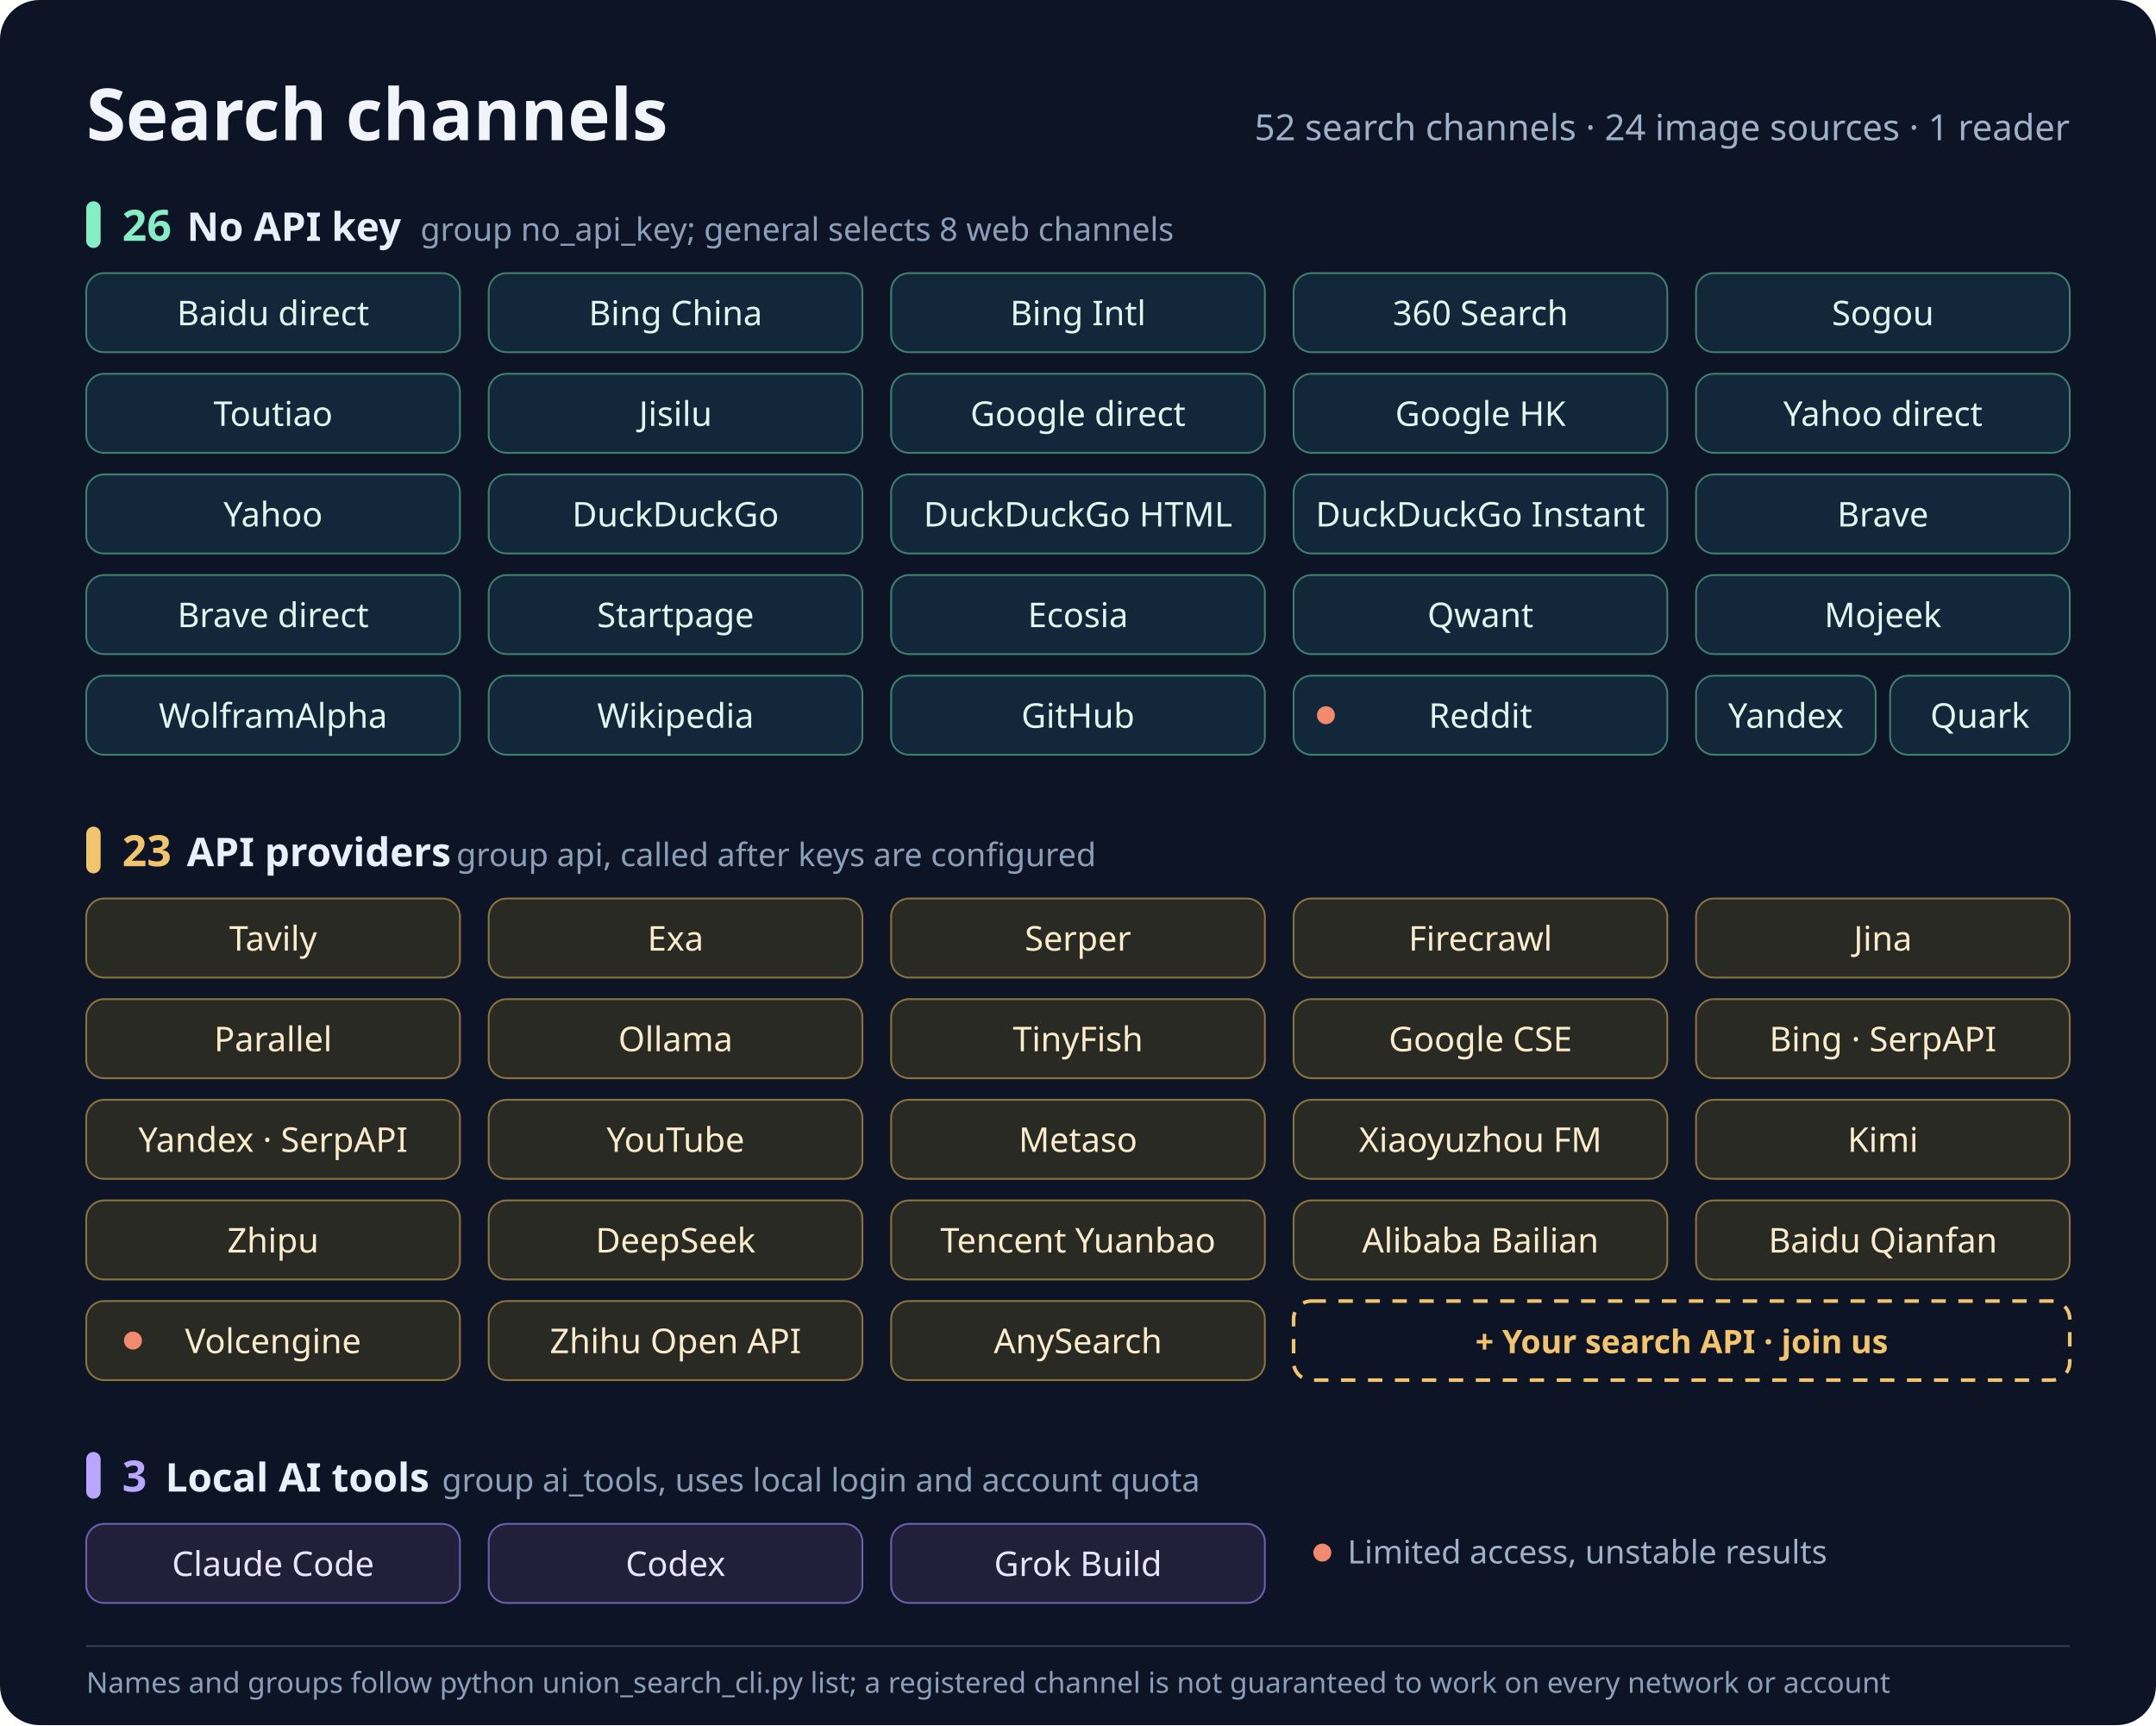
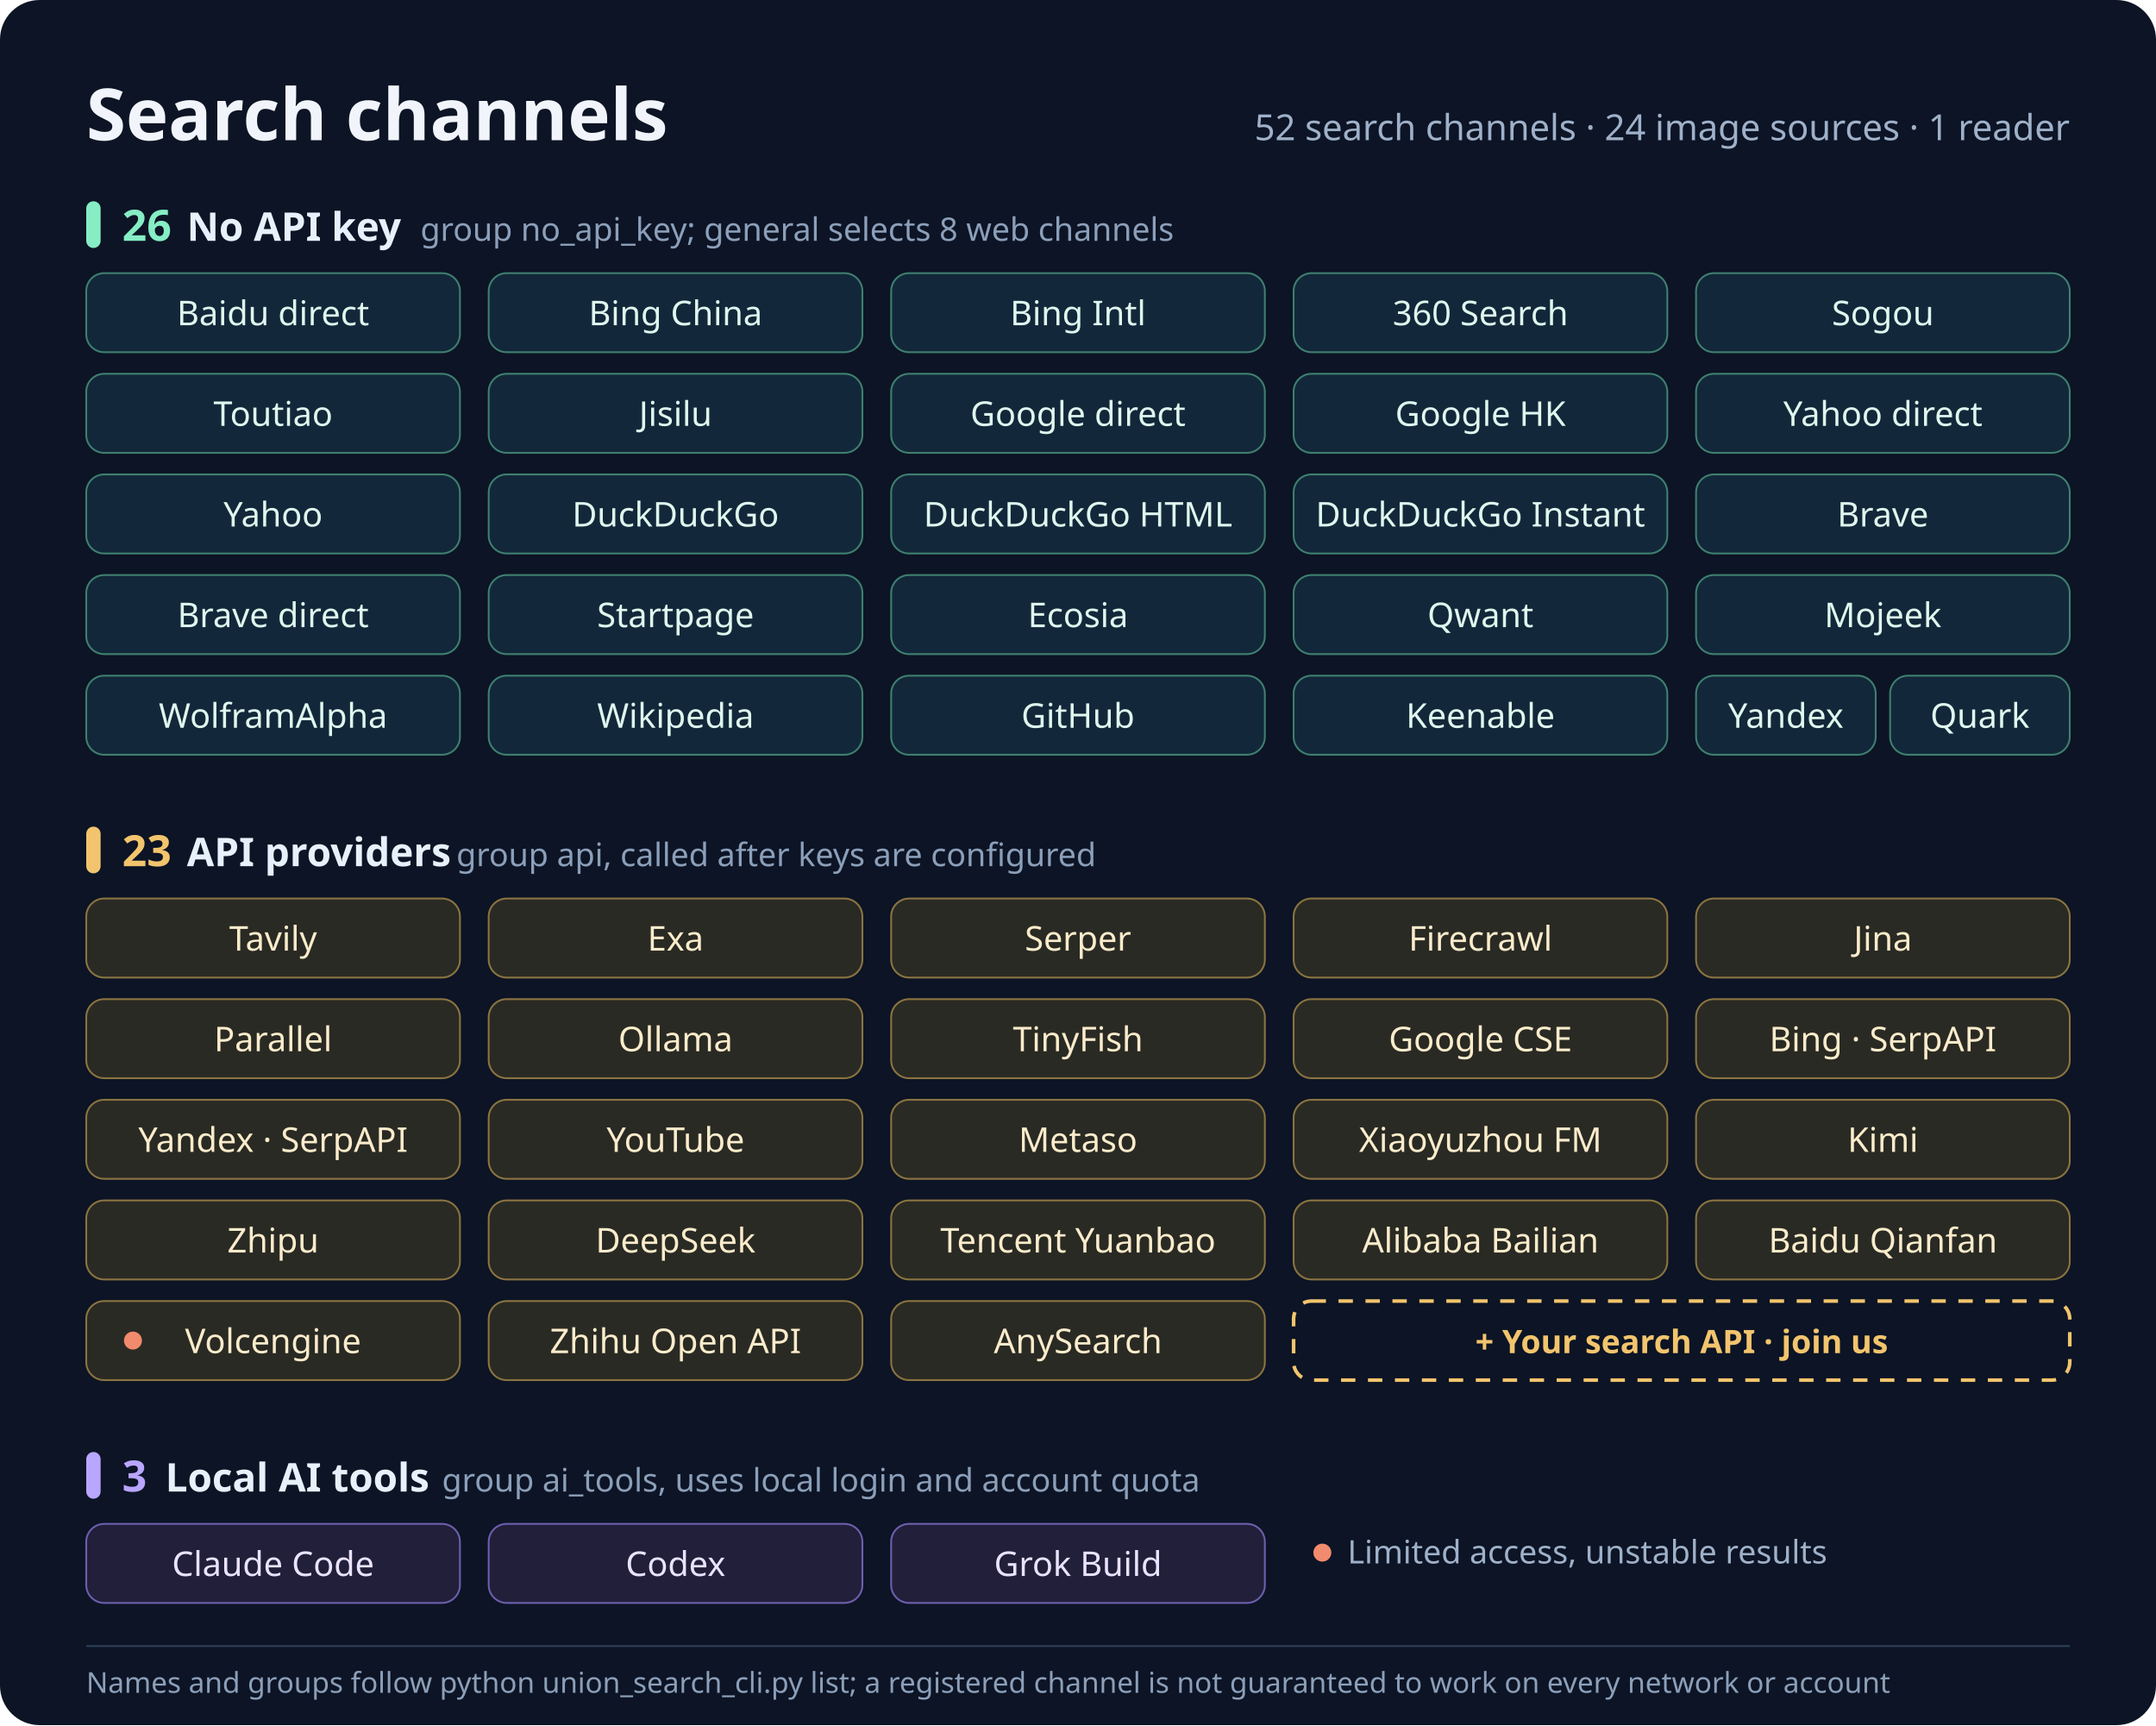
<svg xmlns="http://www.w3.org/2000/svg" width="1200" height="960" viewBox="0 0 1200 960" role="img" aria-labelledby="title desc">
  <rect width="1200" height="960" rx="22" fill="#0c1425" />
  <g font-family="Segoe UI,-apple-system,BlinkMacSystemFont,sans-serif">
    <text x="48" y="78" fill="#f1f5fb" font-size="40" font-weight="700">Search channels</text>
    <text x="1152" y="78" text-anchor="end" fill="#9fb1c9" font-size="20">52 search channels · 24 image sources · 1 reader</text>
    <g id="general">
      <rect x="48" y="112" width="8" height="26" rx="4" fill="#86edc5" />
      <text x="68" y="134" fill="#86edc5" font-size="24" font-weight="700">26</text>
      <text x="104" y="134" fill="#e6f1fb" font-size="22" font-weight="600">No API key</text>
      <text x="234" y="134" fill="#8c9fb9" font-size="18">group no_api_key; general selects 8 web channels</text>
      <g fill="#12283a" stroke="#3f7f6f">
        <rect x="48" y="152" width="208" height="44" rx="10" />
        <rect x="272" y="152" width="208" height="44" rx="10" />
        <rect x="496" y="152" width="208" height="44" rx="10" />
        <rect x="720" y="152" width="208" height="44" rx="10" />
        <rect x="944" y="152" width="208" height="44" rx="10" />
        <rect x="48" y="208" width="208" height="44" rx="10" />
        <rect x="272" y="208" width="208" height="44" rx="10" />
        <rect x="496" y="208" width="208" height="44" rx="10" />
        <rect x="720" y="208" width="208" height="44" rx="10" />
        <rect x="944" y="208" width="208" height="44" rx="10" />
        <rect x="48" y="264" width="208" height="44" rx="10" />
        <rect x="272" y="264" width="208" height="44" rx="10" />
        <rect x="496" y="264" width="208" height="44" rx="10" />
        <rect x="720" y="264" width="208" height="44" rx="10" />
        <rect x="944" y="264" width="208" height="44" rx="10" />
        <rect x="48" y="320" width="208" height="44" rx="10" />
        <rect x="272" y="320" width="208" height="44" rx="10" />
        <rect x="496" y="320" width="208" height="44" rx="10" />
        <rect x="720" y="320" width="208" height="44" rx="10" />
        <rect x="944" y="320" width="208" height="44" rx="10" />
        <rect x="48" y="376" width="208" height="44" rx="10" />
        <rect x="272" y="376" width="208" height="44" rx="10" />
        <rect x="496" y="376" width="208" height="44" rx="10" />
        <rect x="720" y="376" width="208" height="44" rx="10" />
        <rect x="944" y="376" width="100" height="44" rx="10" />
        <rect x="1052" y="376" width="100" height="44" rx="10" />
      </g>
      <g fill="#dff7ee" font-size="19" text-anchor="middle">
        <text x="152" y="181">Baidu direct</text>
        <text x="376" y="181">Bing China</text>
        <text x="600" y="181">Bing Intl</text>
        <text x="824" y="181">360 Search</text>
        <text x="1048" y="181">Sogou</text>
        <text x="152" y="237">Toutiao</text>
        <text x="376" y="237">Jisilu</text>
        <text x="600" y="237">Google direct</text>
        <text x="824" y="237">Google HK</text>
        <text x="1048" y="237">Yahoo direct</text>
        <text x="152" y="293">Yahoo</text>
        <text x="376" y="293">DuckDuckGo</text>
        <text x="600" y="293">DuckDuckGo HTML</text>
        <text x="824" y="293">DuckDuckGo Instant</text>
        <text x="1048" y="293">Brave</text>
        <text x="152" y="349">Brave direct</text>
        <text x="376" y="349">Startpage</text>
        <text x="600" y="349">Ecosia</text>
        <text x="824" y="349">Qwant</text>
        <text x="1048" y="349">Mojeek</text>
        <text x="152" y="405">WolframAlpha</text>
        <text x="376" y="405">Wikipedia</text>
        <text x="600" y="405">GitHub</text>
-         <text x="824" y="405">Reddit</text>
+         <text x="824" y="405">Keenable</text>
        <text x="994" y="405">Yandex</text>
        <text x="1102" y="405">Quark</text>
      </g>
-       <circle cx="738" cy="398" r="5" fill="#f28b6d" />
    </g>
    <g id="api">
      <rect x="48" y="460" width="8" height="26" rx="4" fill="#f2c46d" />
      <text x="68" y="482" fill="#f2c46d" font-size="24" font-weight="700">23</text>
      <text x="104" y="482" fill="#e6f1fb" font-size="22" font-weight="600">API providers</text>
      <text x="254" y="482" fill="#8c9fb9" font-size="18">group api, called after keys are configured</text>
      <g fill="#2a2a24" stroke="#8a7440">
        <rect x="48" y="500" width="208" height="44" rx="10" />
        <rect x="272" y="500" width="208" height="44" rx="10" />
        <rect x="496" y="500" width="208" height="44" rx="10" />
        <rect x="720" y="500" width="208" height="44" rx="10" />
        <rect x="944" y="500" width="208" height="44" rx="10" />
        <rect x="48" y="556" width="208" height="44" rx="10" />
        <rect x="272" y="556" width="208" height="44" rx="10" />
        <rect x="496" y="556" width="208" height="44" rx="10" />
        <rect x="720" y="556" width="208" height="44" rx="10" />
        <rect x="944" y="556" width="208" height="44" rx="10" />
        <rect x="48" y="612" width="208" height="44" rx="10" />
        <rect x="272" y="612" width="208" height="44" rx="10" />
        <rect x="496" y="612" width="208" height="44" rx="10" />
        <rect x="720" y="612" width="208" height="44" rx="10" />
        <rect x="944" y="612" width="208" height="44" rx="10" />
        <rect x="48" y="668" width="208" height="44" rx="10" />
        <rect x="272" y="668" width="208" height="44" rx="10" />
        <rect x="496" y="668" width="208" height="44" rx="10" />
        <rect x="720" y="668" width="208" height="44" rx="10" />
        <rect x="944" y="668" width="208" height="44" rx="10" />
        <rect x="48" y="724" width="208" height="44" rx="10" />
        <rect x="272" y="724" width="208" height="44" rx="10" />
        <rect x="496" y="724" width="208" height="44" rx="10" />
      </g>
      <g fill="#fbeccb" font-size="19" text-anchor="middle">
        <text x="152" y="529">Tavily</text>
        <text x="376" y="529">Exa</text>
        <text x="600" y="529">Serper</text>
        <text x="824" y="529">Firecrawl</text>
        <text x="1048" y="529">Jina</text>
        <text x="152" y="585">Parallel</text>
        <text x="376" y="585">Ollama</text>
        <text x="600" y="585">TinyFish</text>
        <text x="824" y="585">Google CSE</text>
        <text x="1048" y="585">Bing · SerpAPI</text>
        <text x="152" y="641">Yandex · SerpAPI</text>
        <text x="376" y="641">YouTube</text>
        <text x="600" y="641">Metaso</text>
        <text x="824" y="641">Xiaoyuzhou FM</text>
        <text x="1048" y="641">Kimi</text>
        <text x="152" y="697">Zhipu</text>
        <text x="376" y="697">DeepSeek</text>
        <text x="600" y="697">Tencent Yuanbao</text>
        <text x="824" y="697">Alibaba Bailian</text>
        <text x="1048" y="697">Baidu Qianfan</text>
        <text x="152" y="753">Volcengine</text>
        <text x="376" y="753">Zhihu Open API</text>
        <text x="600" y="753">AnySearch</text>
      </g>
      <circle cx="74" cy="746" r="5" fill="#f28b6d" />
      <rect x="720" y="724" width="432" height="44" rx="10" fill="none" stroke="#f2c46d" stroke-width="2" stroke-dasharray="8 7" />
      <text x="936" y="753" text-anchor="middle" fill="#f2c46d" font-size="18" font-weight="600">+ Your search API · join us</text>
    </g>
    <g id="ai-tools">
      <rect x="48" y="808" width="8" height="26" rx="4" fill="#b9a6ff" />
      <text x="68" y="830" fill="#b9a6ff" font-size="24" font-weight="700">3</text>
      <text x="92" y="830" fill="#e6f1fb" font-size="22" font-weight="600">Local AI tools</text>
      <text x="246" y="830" fill="#8c9fb9" font-size="18">group ai_tools, uses local login and account quota</text>
      <g fill="#221f3a" stroke="#6c5fae">
        <rect x="48" y="848" width="208" height="44" rx="10" />
        <rect x="272" y="848" width="208" height="44" rx="10" />
        <rect x="496" y="848" width="208" height="44" rx="10" />
      </g>
      <g fill="#e9e3ff" font-size="19" text-anchor="middle">
        <text x="152" y="877">Claude Code</text>
        <text x="376" y="877">Codex</text>
        <text x="600" y="877">Grok Build</text>
      </g>
      <circle cx="736" cy="864" r="5" fill="#f28b6d" />
      <text x="750" y="870" fill="#9fb1c9" font-size="18">Limited access, unstable results</text>
    </g>
    <path d="M48 916H1152" stroke="#2f4058" />
    <text x="48" y="942" fill="#8c9fb9" font-size="16">Names and groups follow python union_search_cli.py list; a registered channel is not guaranteed to work on every network or account</text>
  </g>
</svg>
